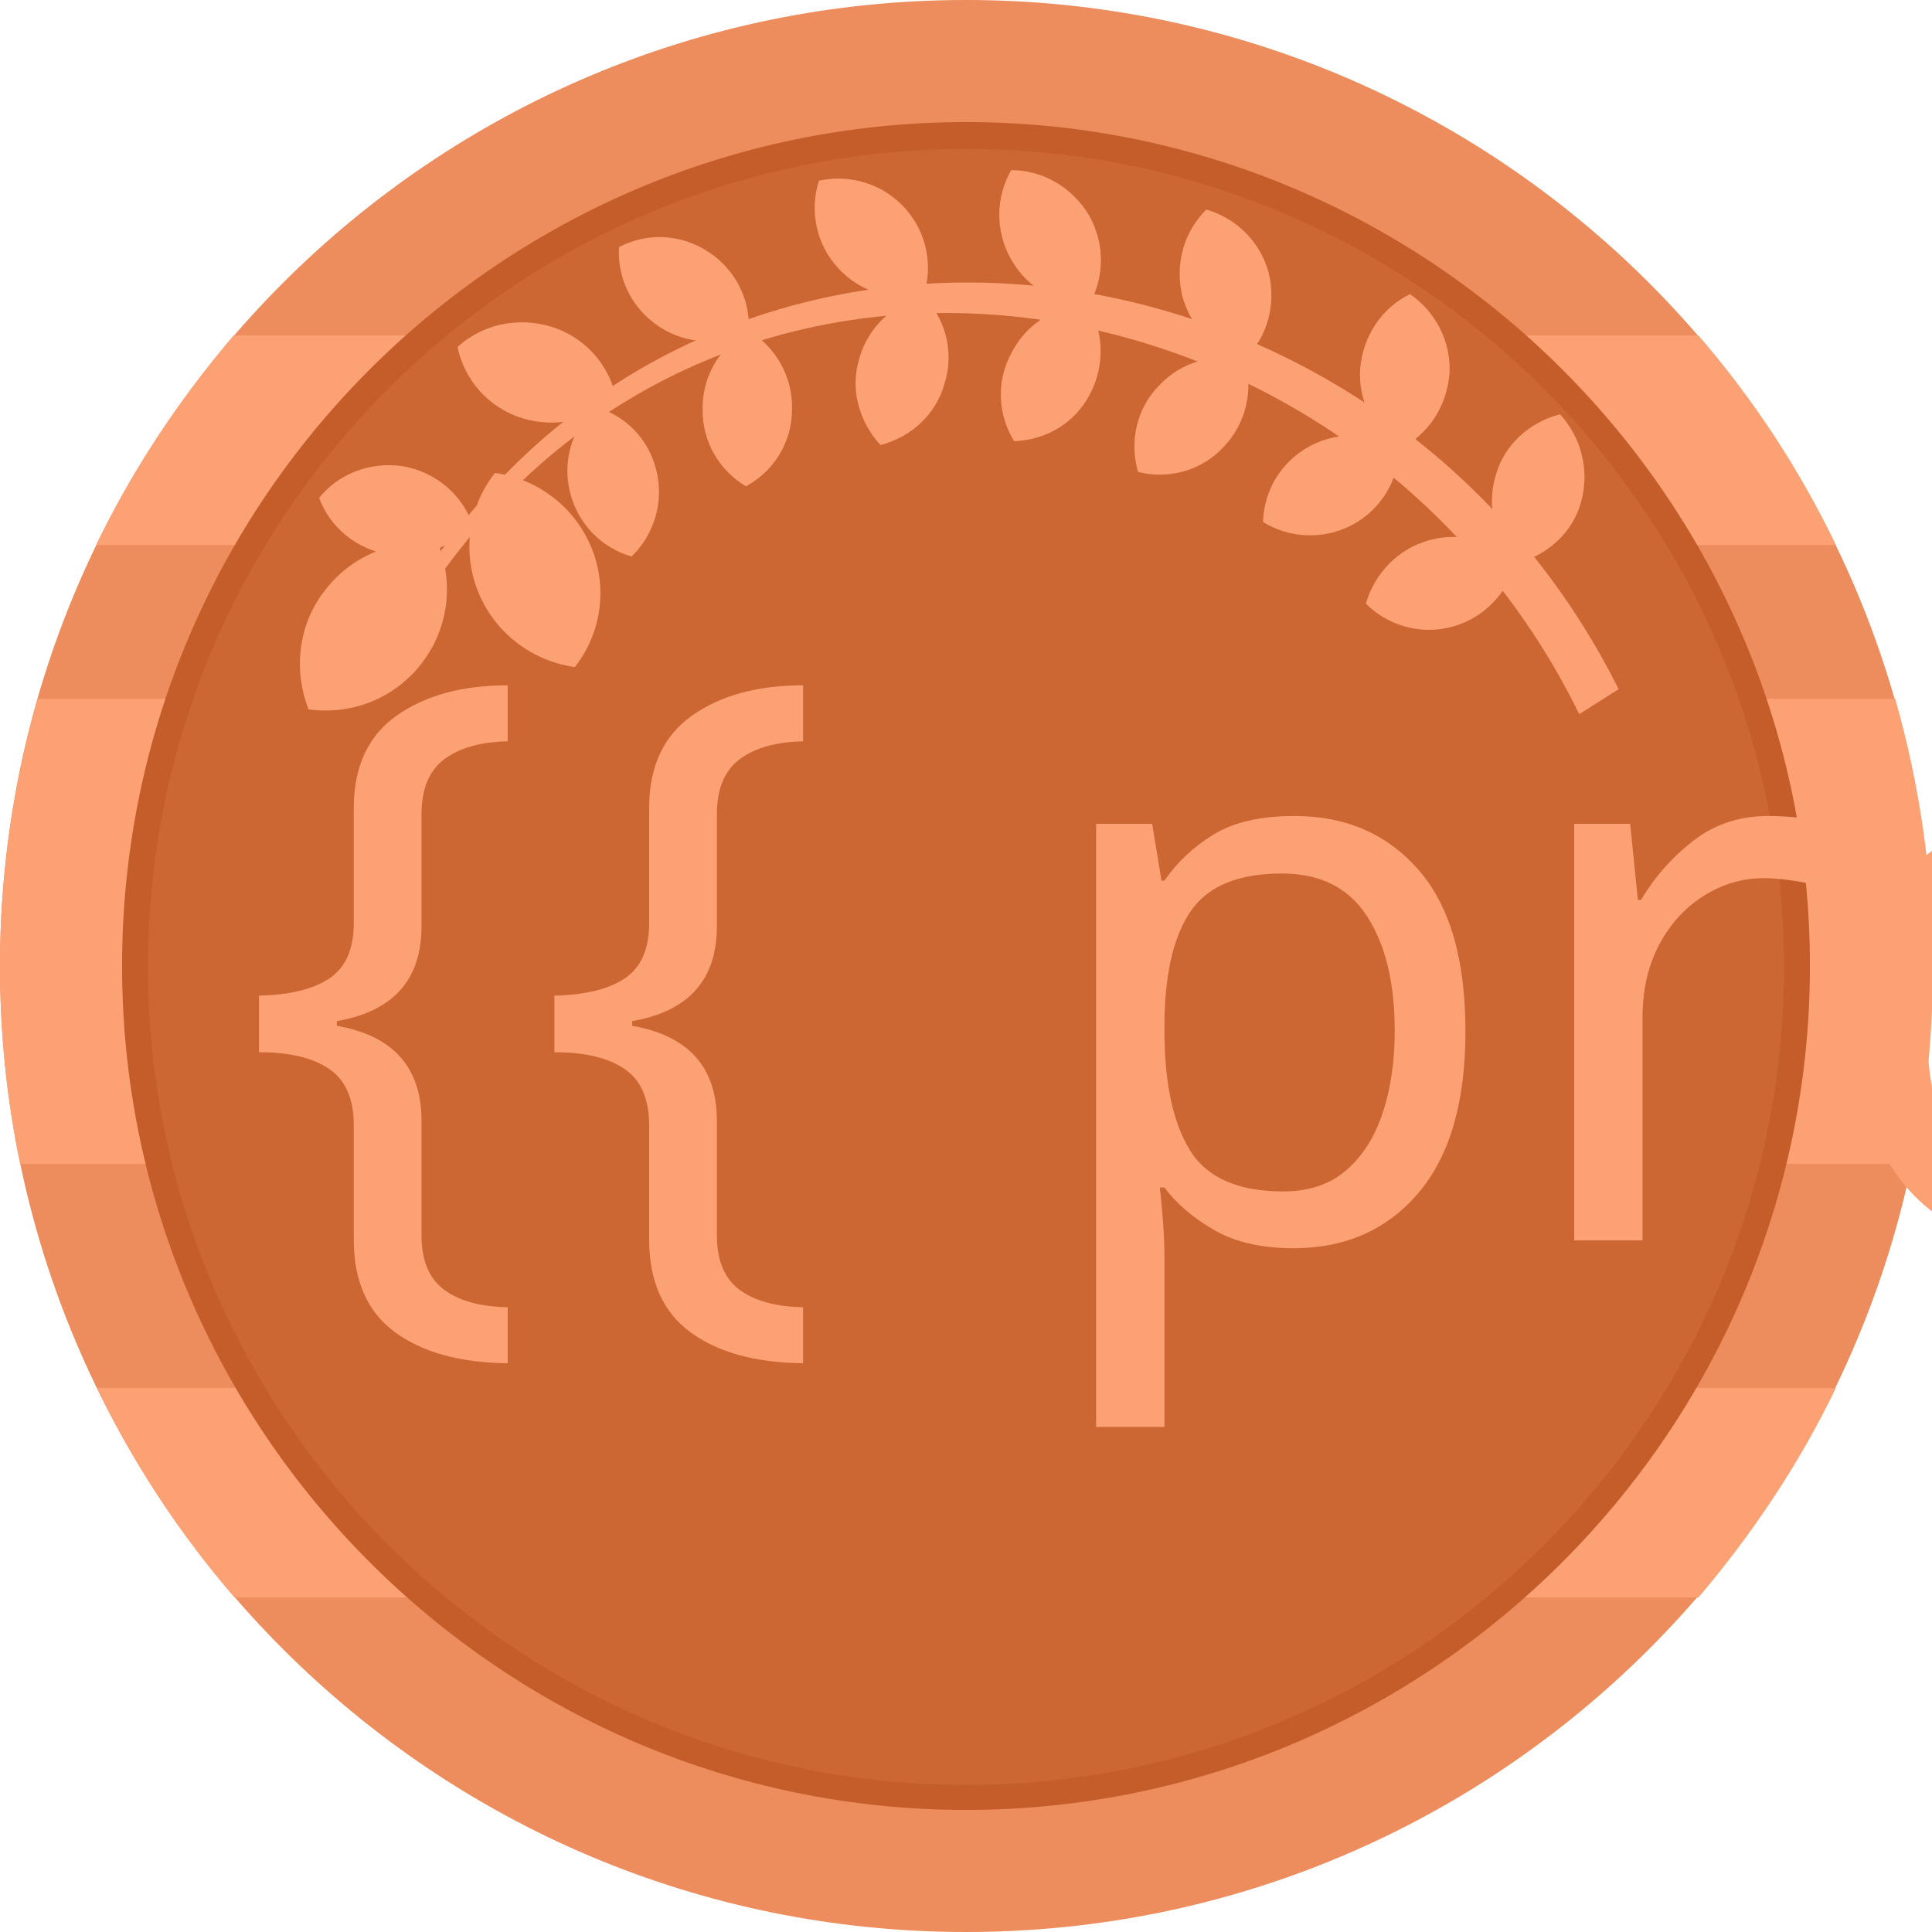
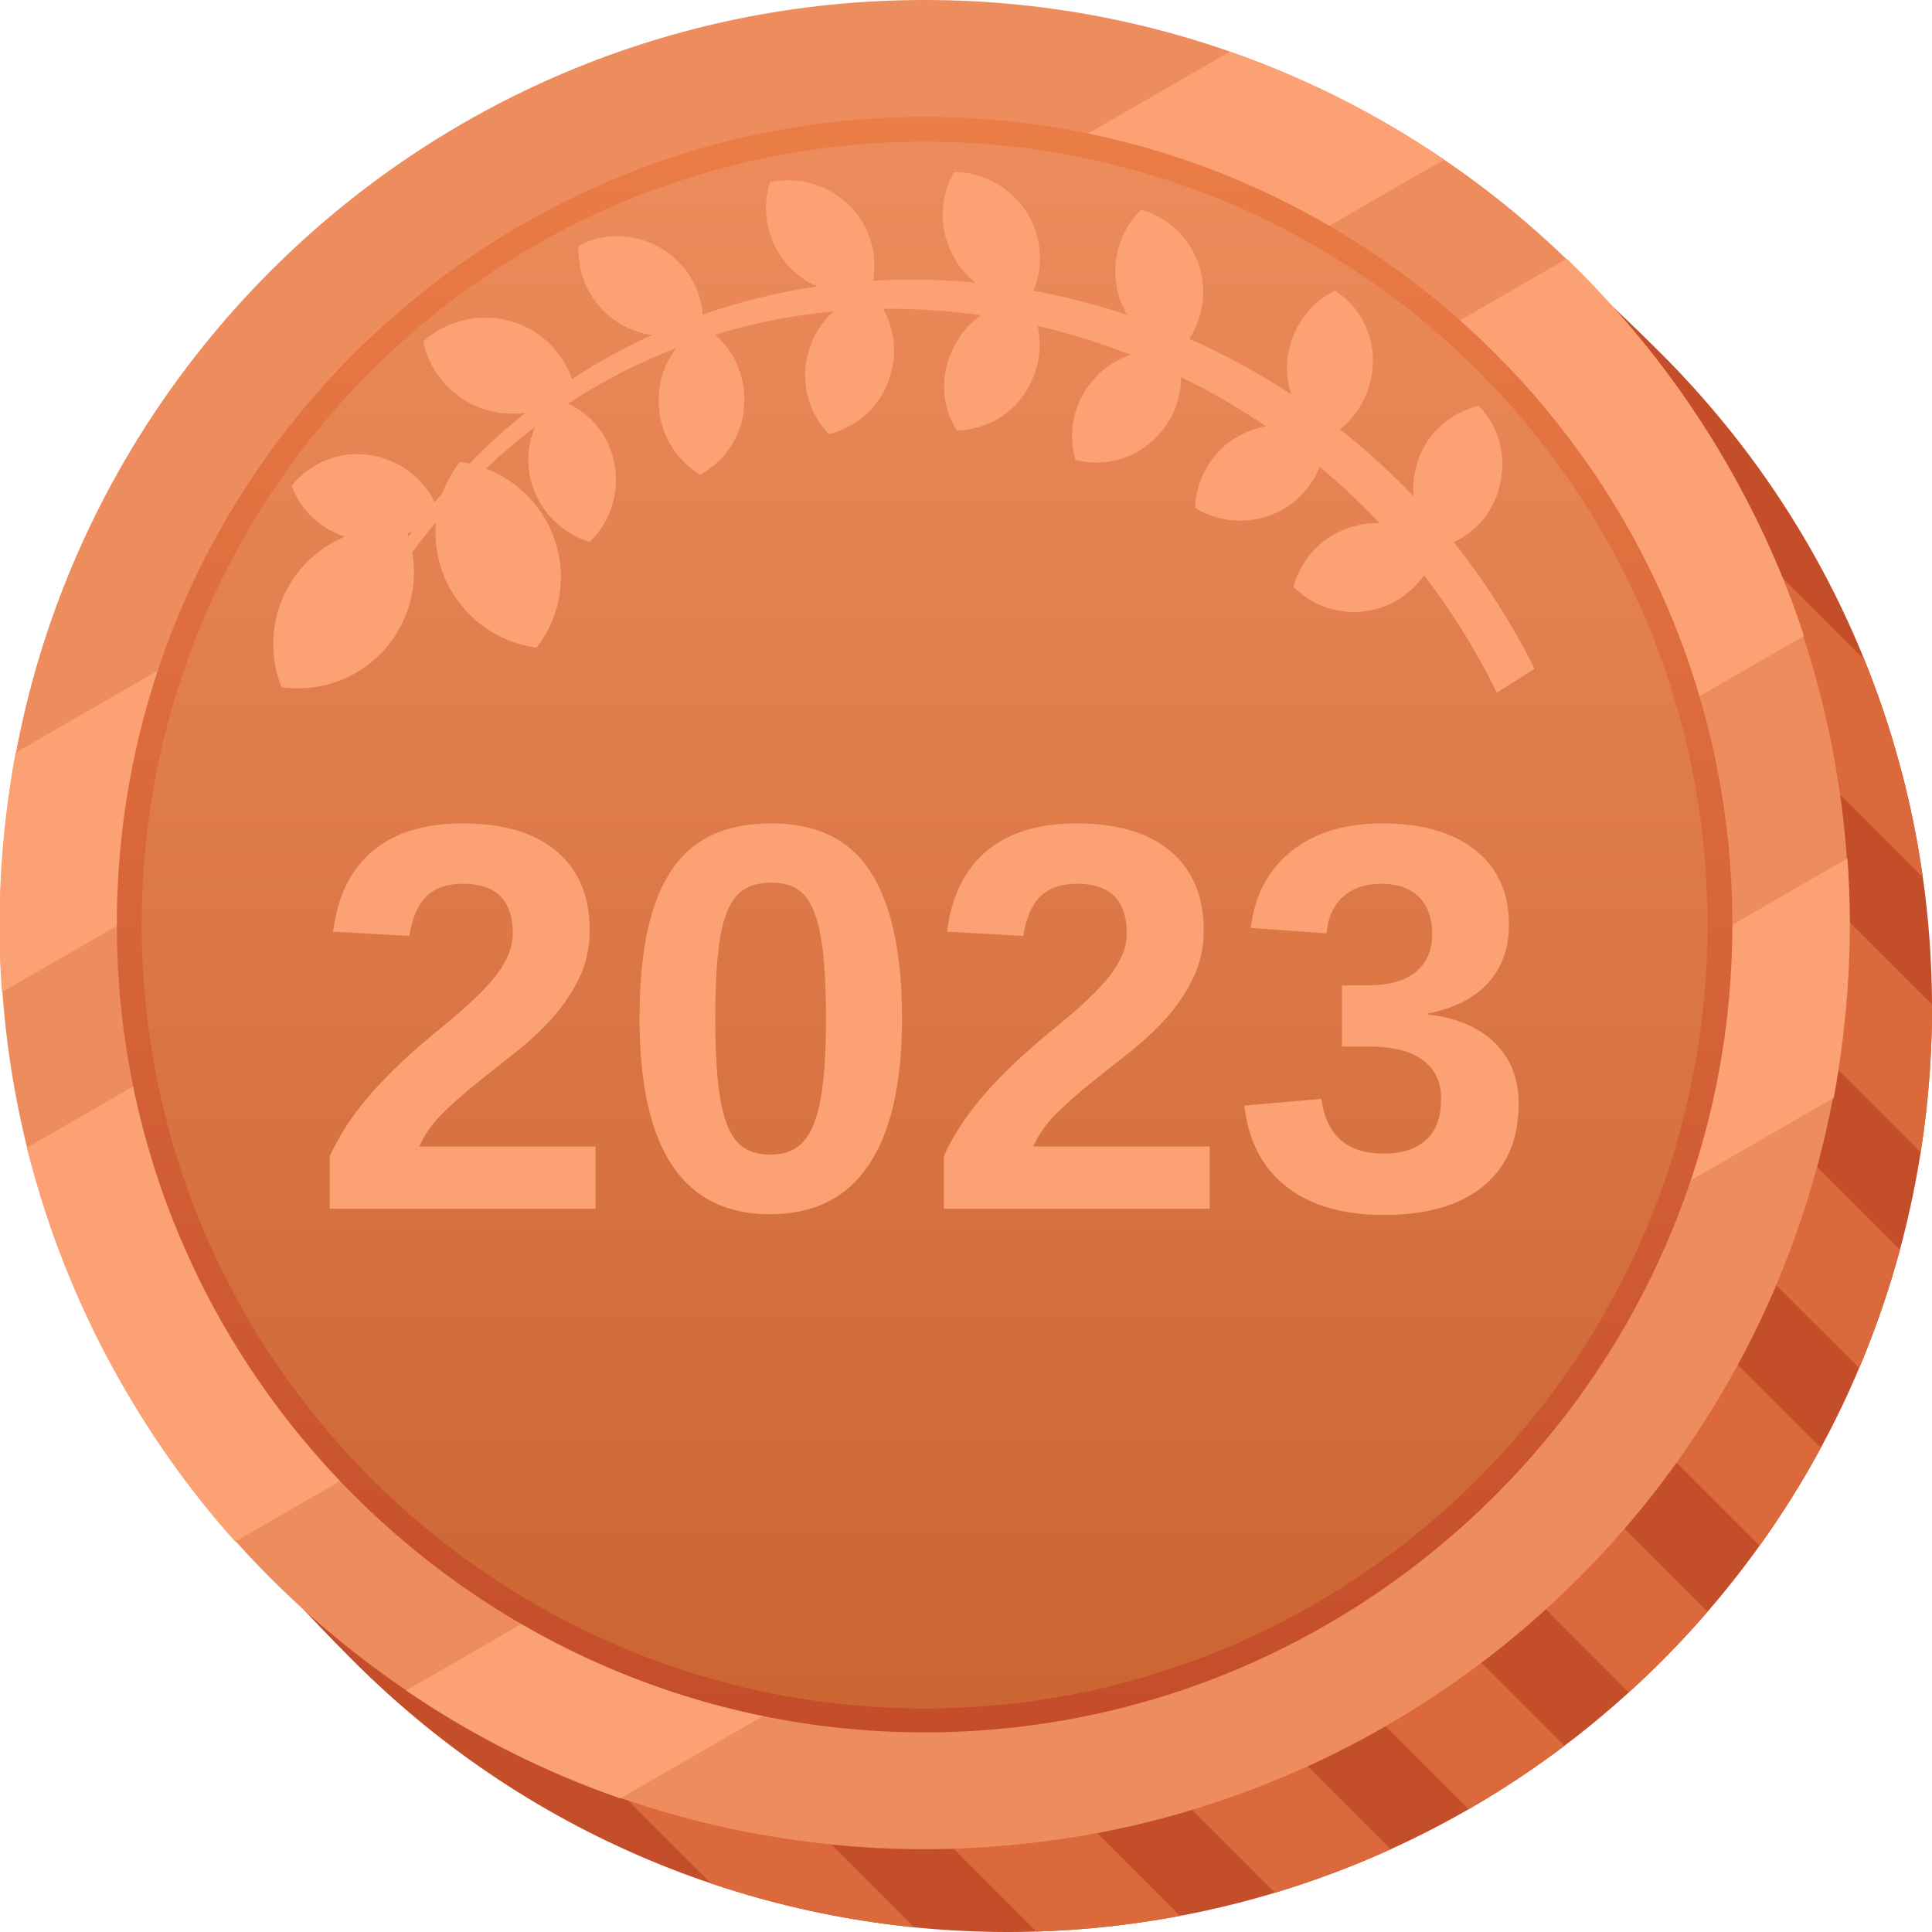
- <svg xmlns="http://www.w3.org/2000/svg" xml:space="preserve" viewBox="0 0 201 201">
-   <circle cx="100.5" cy="100.5" r="100.5" fill="#ED8C5C" />
-   <path fill="#FCA174" d="M176.7 34.9c5.7 6.6 10.5 13.9 14.3 21.8H10c3.8-7.9 8.7-15.2 14.3-21.8h152.4zm20.5 37.9c2.5 8.8 3.9 18.1 3.9 27.8 0 7-.7 13.9-2.1 20.5H2.1C.7 114.4 0 107.6 0 100.5c0-9.6 1.4-18.9 3.9-27.8h193.3v.1zm-6.2 71.6c-3.8 7.9-8.7 15.2-14.3 21.8H24.4c-5.7-6.6-10.5-13.9-14.3-21.8H191z" />
-   <path fill="#C45D2A" fill-rule="evenodd" d="M100.5 188.3c48.3 0 87.8-39.4 87.8-87.8s-39.4-87.8-87.8-87.8-87.8 39.4-87.8 87.8 39.5 87.8 87.8 87.8z" clip-rule="evenodd" />
-   <path fill="#C63" d="M100.5 185.7c46.9 0 85.1-38.2 85.1-85.1s-38.2-85.1-85.1-85.1-85.1 38.2-85.1 85.1c0 46.8 38.2 85.1 85.1 85.1z" />
-   <path fill="#FCA174" d="M33.2 51.8c1.1 3 3.8 5.3 7.2 5.9 3.4.6 6.7-.8 8.7-3.3-1.1-3-3.8-5.3-7.2-5.9-3.4-.5-6.7.8-8.7 3.3z" />
-   <path fill="#FCA174" d="M44.8 61.3c31.1-45.6 96.7-33.7 119.5 13l4.1-2.6C143.8 22.4 74.4 13 43.7 60.5l1.1.8z" />
-   <path fill="#FCA174" d="M32.1 73.8c4.3.6 8.8-1 11.7-4.7s3.4-8.4 1.8-12.5c-4.3-.6-8.8 1-11.7 4.7-2.9 3.6-3.4 8.4-1.8 12.5zm27.7-4.4c2.7-3.4 3.5-8.2 1.7-12.5s-5.7-7.1-10-7.7c-2.7 3.4-3.5 8.2-1.7 12.5s5.7 7.1 10 7.7zM47.6 36.1c.7 3.4 3.2 6.3 6.7 7.4 3.5 1.1 7.2.2 9.8-2.1-.7-3.4-3.2-6.3-6.7-7.4-3.6-1.1-7.3-.2-9.8 2.1z" />
-   <path fill="#FCA174" d="M65.7 57.9c2.3-2.2 3.4-5.6 2.6-8.9-.8-3.4-3.3-5.8-6.4-6.7-2.4 2.3-3.4 5.7-2.6 8.9.8 3.3 3.3 5.8 6.4 6.7zm-1.3-32.2c-.2 3.2 1.3 6.4 4.2 8.3 2.9 1.9 6.4 1.9 9.3.5.2-3.2-1.3-6.4-4.2-8.3-2.9-1.9-6.4-2-9.3-.5z" />
-   <path fill="#FCA174" d="M77.6 50.6c2.8-1.5 4.8-4.5 4.8-8 .1-3.4-1.7-6.5-4.5-8.2-2.8 1.5-4.8 4.5-4.8 8-.1 3.5 1.7 6.5 4.5 8.2zm7.6-31.8c-1 3.1-.3 6.6 2 9.1s5.7 3.5 8.9 2.8c1-3.1.3-6.6-2-9.1s-5.7-3.5-8.9-2.8zm6.4 27.5c3.1-.8 5.8-3.1 6.7-6.5 1-3.3 0-6.7-2.2-9-3.1.8-5.8 3.2-6.7 6.5-1 3.2 0 6.6 2.2 9zm13.6-28.6c-1.6 2.8-1.7 6.3 0 9.3s4.8 4.7 8.1 4.7c1.6-2.8 1.7-6.3 0-9.3-1.8-3-4.9-4.7-8.1-4.7zm.3 28.2c3.2-.1 6.3-1.8 7.9-4.9 1.6-3 1.4-6.6-.2-9.3-3.2.1-6.3 1.8-7.9 4.9-1.7 3-1.5 6.5.2 9.3zm20-24.1c-2.3 2.3-3.3 5.6-2.5 9 .9 3.3 3.4 5.8 6.5 6.6 2.3-2.3 3.3-5.6 2.5-9-.9-3.3-3.4-5.7-6.5-6.6zm-7.1 27.3c3.1.8 6.6-.1 8.9-2.6 2.4-2.5 3.1-6 2.2-9-3.1-.8-6.6.1-8.9 2.6-2.4 2.4-3.1 5.9-2.2 9zm28.3-18.5c-2.9 1.4-4.9 4.3-5.2 7.8-.2 3.4 1.5 6.6 4.1 8.3 2.9-1.4 4.9-4.3 5.2-7.8.2-3.4-1.5-6.5-4.1-8.3z" />
-   <path fill="#FCA174" d="M131.4 54.3c2.7 1.7 6.3 1.9 9.3.3 3-1.6 4.8-4.7 4.9-7.9-2.7-1.7-6.3-1.9-9.3-.3-3 1.6-4.8 4.6-4.9 7.9zm30.9-11.2c-3.1.8-5.8 3.1-6.7 6.4-1 3.3 0 6.7 2.2 9.1 3.1-.8 5.8-3.1 6.7-6.4.9-3.3 0-6.7-2.2-9.1zm-20.2 19.7c2.3 2.3 5.7 3.3 9 2.4s5.7-3.5 6.6-6.6c-2.4-2.4-5.8-3.3-9-2.4-3.3.9-5.7 3.5-6.6 6.6z" />
-   <text fill="#FCA174" font-family="'GaramondHalbfett'" font-size="80.868" transform="translate(24.68 129.048)">{{ props.annee }}</text>
+ <svg xmlns="http://www.w3.org/2000/svg" xml:space="preserve" fill-rule="evenodd" stroke-linejoin="round" stroke-miterlimit="2" clip-rule="evenodd" viewBox="0 0 210 210">
+   <path fill="#c44d2a" d="M38.455 38.456c58.65-58.65 102.908-39.221 142.129 0 39.221 39.22 39.221 102.907 0 142.128-39.221 39.221-102.907 39.221-142.129 0-39.22-39.22-58.648-83.48 0-142.128Z" />
+   <path fill="#db693b" d="M68.286 195.717a99.881 99.881 0 0 0 22.088 4.778l8.994 8.995a100.696 100.696 0 0 1-22.079-4.77l-9.003-9.003Zm44.368 14.234-9-9c5.316-.164 10.529-.742 15.607-1.702l9 9a101.165 101.165 0 0 1-15.607 1.702Zm25.917-4.217-9.008-9.008a99.972 99.972 0 0 0 12.569-4.74l9.023 9.023a99.868 99.868 0 0 1-12.584 4.725Zm21.057-9.075-9.033-9.033a100.63 100.63 0 0 0 10.413-6.899l9.036 9.036a99.977 99.977 0 0 1-10.416 6.896Zm17.425-12.71-9.035-9.034a101.21 101.21 0 0 0 8.55-8.762l9.035 9.035a101.447 101.447 0 0 1-8.55 8.762Zm14.202-15.931-9.036-9.036a100.574 100.574 0 0 0 6.669-10.642l9.03 9.03a99.703 99.703 0 0 1-6.663 10.648Zm10.826-19.309-9.02-9.02a99.802 99.802 0 0 0 4.449-12.86l9.005 9.005a100.123 100.123 0 0 1-4.434 12.875Zm6.687-23.446-9-9A101.1 101.1 0 0 0 201 100.5v-.316l9 9a101.193 101.193 0 0 1-1.232 16.079Zm.237-29.896-8.992-8.993a99.747 99.747 0 0 0-6.383-23.694l9.017 9.018a100.42 100.42 0 0 1 6.358 23.669Z" />
+   <circle cx="100.5" cy="100.5" r="100.5" fill="#ed8c5c" />
+   <path fill="#fca174" fill-rule="nonzero" d="M133.673 5.62a98.869 98.869 0 0 1 23.284 11.73L.207 107.85C-.454 99.108.14 90.336 1.69 81.82l131.982-76.2Zm36.703 22.573c6.565 6.37 12.428 13.725 17.278 22.125 3.5 6.062 6.344 12.388 8.431 18.804l-170.52 98.45c-4.563-5.103-8.569-10.642-12.119-16.79-4.8-8.314-8.237-17.068-10.522-26.026l167.402-96.65.05.087Zm30.43 65.107c.66 8.742.066 17.514-1.483 26.03L67.427 195.48a98.869 98.869 0 0 1-23.284-11.73L200.807 93.3Z" />
+   <path fill="url(#a)" d="M100.5 188.3c48.3 0 87.8-39.4 87.8-87.8s-39.4-87.8-87.8-87.8-87.8 39.4-87.8 87.8 39.5 87.8 87.8 87.8Z" />
+   <path fill="#c63" fill-rule="nonzero" d="M100.5 185.7c46.9 0 85.1-38.2 85.1-85.1 0-46.9-38.2-85.1-85.1-85.1-46.9 0-85.1 38.2-85.1 85.1 0 46.8 38.2 85.1 85.1 85.1Z" />
+   <circle cx="100.5" cy="100.5" r="85.1" fill="url(#b)" />
+   <path fill="#fca174" d="M47.256 54.59c.28-.337.561-.671.845-1.002A12.247 12.247 0 0 1 50 50.2c.346.048.69.111 1.03.187a66.918 66.918 0 0 1 6.074-5.513c-1.44.196-2.939.086-4.404-.374-3.5-1.1-6-4-6.7-7.4 2.6-2.3 6.3-3.2 9.8-2.1a9.86 9.86 0 0 1 6.371 6.198 65.04 65.04 0 0 1 8.697-4.787A9.077 9.077 0 0 1 67.1 35c-2.9-1.9-4.4-5.1-4.2-8.3 2.8-1.5 6.4-1.4 9.3.5 2.505 1.641 3.965 4.252 4.188 6.996a67.508 67.508 0 0 1 12.452-3.057A9.31 9.31 0 0 1 85.7 28.9c-2.3-2.5-3-6-2-9.1 3.1-.7 6.5.3 8.9 2.8a9.264 9.264 0 0 1 2.297 7.916 71.953 71.953 0 0 1 11.138.208A9.247 9.247 0 0 1 103.7 28c-1.7-3-1.6-6.5 0-9.3 3.2 0 6.3 1.7 8.1 4.7a9.354 9.354 0 0 1 .536 8.203 75.477 75.477 0 0 1 10.188 2.618A9.785 9.785 0 0 1 121.5 31.8c-.8-3.4.2-6.7 2.5-9 3.1.8 5.6 3.3 6.5 6.6.632 2.686.141 5.31-1.228 7.427a76.483 76.483 0 0 1 11.079 6.032 9.38 9.38 0 0 1-.451-3.459c.3-3.5 2.3-6.4 5.2-7.8 2.7 1.7 4.4 4.9 4.1 8.3-.239 2.79-1.559 5.199-3.553 6.77a76.004 76.004 0 0 1 8.003 7.275A8.995 8.995 0 0 1 154 50.5c.9-3.3 3.6-5.6 6.7-6.4 2.3 2.3 3.2 5.7 2.2 9.1-.719 2.635-2.585 4.632-4.886 5.738A77.145 77.145 0 0 1 166.8 72.7l-4.1 2.6a74.574 74.574 0 0 0-7.91-12.766c-1.221 1.734-3.009 3.071-5.19 3.666-3.3.9-6.7-.1-9-2.4.8-3.1 3.2-5.7 6.6-6.6a9.111 9.111 0 0 1 2.755-.338 74.507 74.507 0 0 0-6.512-6.124A9.287 9.287 0 0 1 139.2 55.5c-3 1.6-6.6 1.4-9.3-.3.1-3.2 1.9-6.3 4.9-7.9a9.3 9.3 0 0 1 2.809-.96 74.808 74.808 0 0 0-9.232-5.357A9.236 9.236 0 0 1 125.8 47.4c-2.3 2.5-5.8 3.4-8.9 2.6-.9-3-.2-6.5 2.2-9a8.894 8.894 0 0 1 3.793-2.429 73.247 73.247 0 0 0-10.099-3.146c.449 2.122.193 4.437-.894 6.475-1.6 3.1-4.7 4.8-7.9 4.9-1.7-2.7-1.9-6.2-.2-9.3a8.907 8.907 0 0 1 2.825-3.235 69.345 69.345 0 0 0-10.637-.695c1.182 2.089 1.567 4.638.812 7.13-.9 3.4-3.6 5.7-6.7 6.5-2.2-2.3-3.2-5.7-2.2-9a9.061 9.061 0 0 1 2.699-4.348 64.497 64.497 0 0 0-12.868 2.526c2.024 1.779 3.252 4.397 3.169 7.222 0 3.5-2 6.5-4.8 8-2.8-1.7-4.6-4.8-4.5-8.2 0-2.113.729-4.044 1.923-5.572a62.159 62.159 0 0 0-11.759 6.03A9.019 9.019 0 0 1 66.7 50c.8 3.3-.3 6.7-2.6 8.9-3-.9-5.6-3.4-6.4-6.7a9.164 9.164 0 0 1 .459-5.795 64.773 64.773 0 0 0-5.327 4.53A12.719 12.719 0 0 1 60 57.9c1.8 4.3 1 9.1-1.7 12.5-4.3-.6-8.2-3.4-10-7.7a12.437 12.437 0 0 1-.913-5.954 72.106 72.106 0 0 0-2.579 3.288A12.539 12.539 0 0 1 42.3 70c-2.9 3.7-7.4 5.3-11.7 4.7-1.6-4-1.1-8.8 1.8-12.5a12.504 12.504 0 0 1 5.076-3.863c-2.721-.915-4.835-2.97-5.776-5.537 2-2.5 5.3-3.9 8.7-3.3 3.087.545 5.597 2.491 6.856 5.09Zm-2.974 3.406c.036.102.07.205.103.308.137-.19.275-.379.413-.567a8.875 8.875 0 0 1-.516.259Z" />
+   <text x="33.768" y="131.39" fill="#fca174" font-family="&quot;Arial-BoldMT&quot;,&quot;Arial&quot;,sans-serif" font-size="60" font-weight="700">2023</text>
+   <defs>
+     <linearGradient id="a" x1="0" x2="1" y1="0" y2="0" gradientTransform="matrix(0 -175.6 175.6 0 100.507 188.3)" gradientUnits="userSpaceOnUse">
+       <stop offset="0" stop-color="#c44c2a" />
+       <stop offset="1" stop-color="#eb7d47" />
+     </linearGradient>
+     <linearGradient id="b" x1="0" x2="1" y1="0" y2="0" gradientTransform="rotate(90 46.167 58.989) scale(175.966)" gradientUnits="userSpaceOnUse">
+       <stop offset="0" stop-color="#ed8c5c" />
+       <stop offset="1" stop-color="#ca6431" />
+     </linearGradient>
+   </defs>
</svg>
